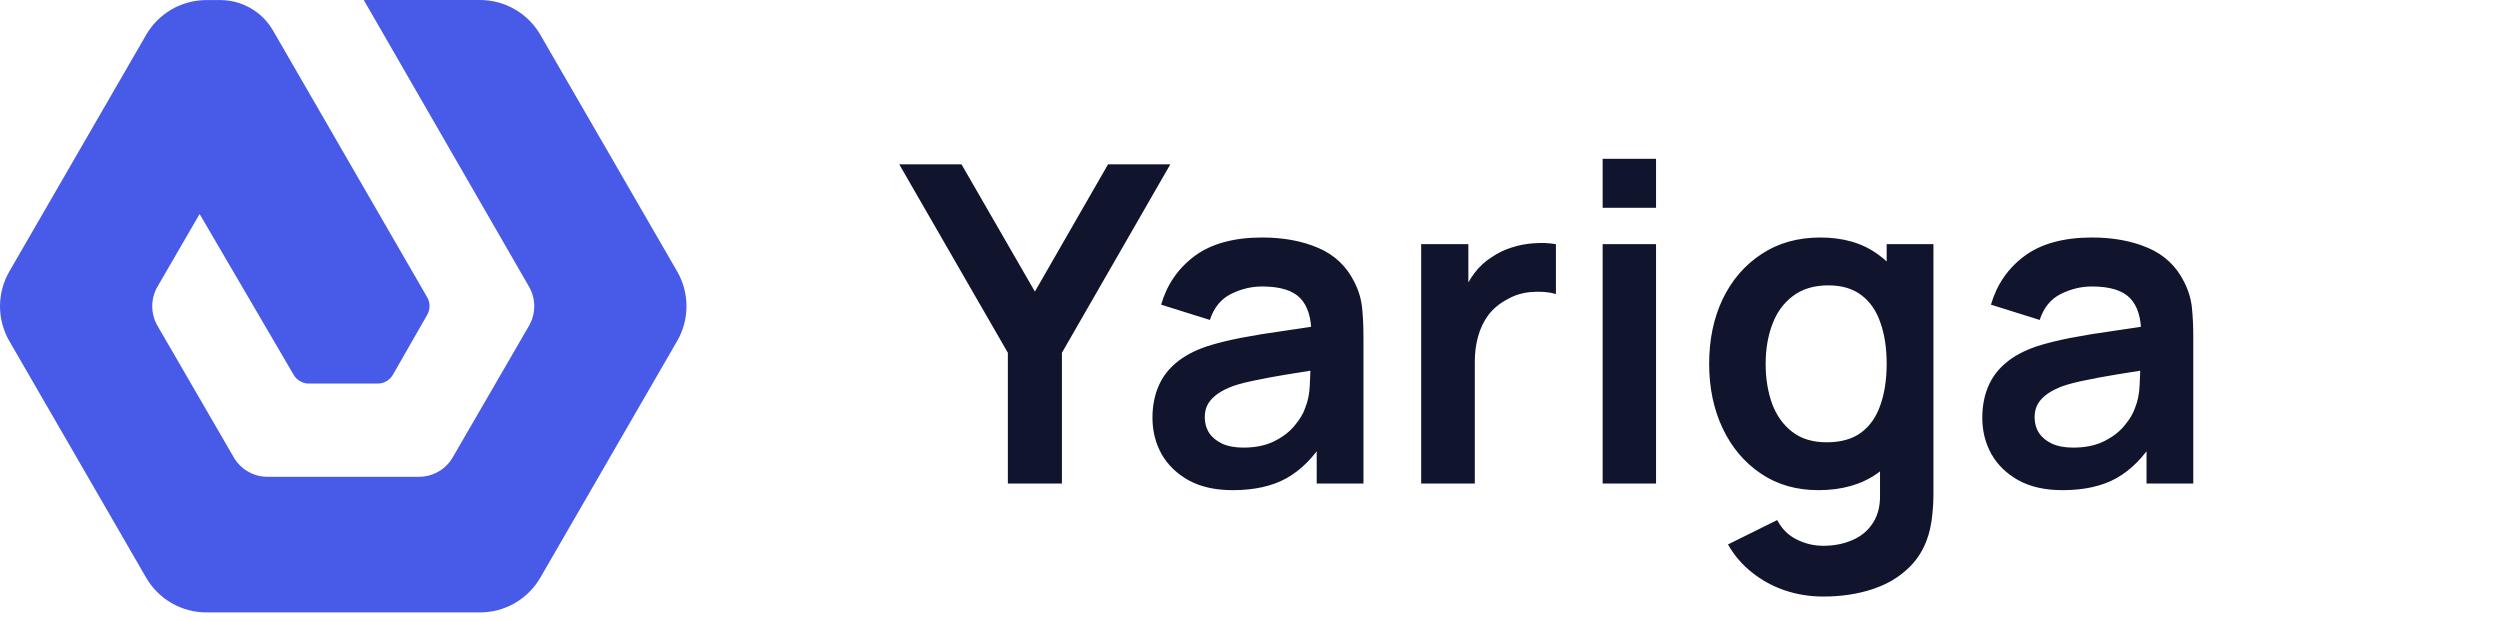
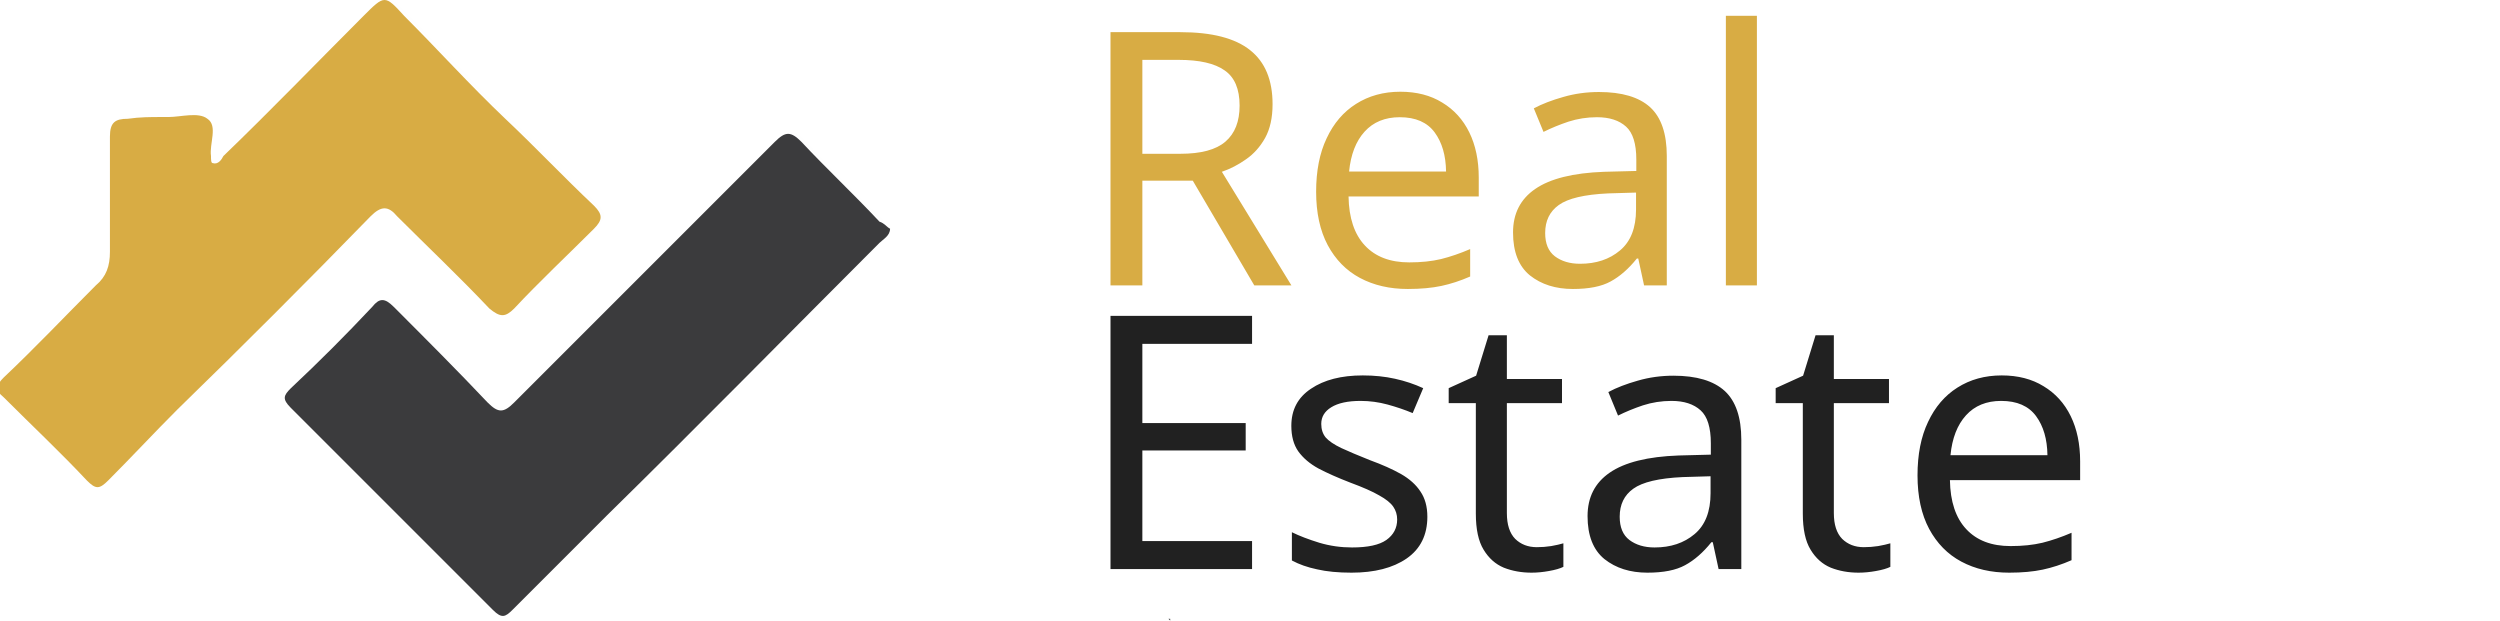
- <svg xmlns="http://www.w3.org/2000/svg" width="141" height="35" viewBox="0 0 141 35" fill="none">
-   <path d="M29.84 16.174C30.031 16.508 30.132 16.886 30.132 17.27C30.132 17.654 30.031 18.032 29.84 18.366L25.531 25.799C25.338 26.131 25.062 26.406 24.73 26.598C24.398 26.789 24.021 26.89 23.637 26.891L15.066 26.891C14.685 26.888 14.311 26.785 13.982 26.594C13.652 26.403 13.378 26.128 13.187 25.799L8.878 18.366C8.687 18.032 8.586 17.654 8.586 17.27C8.586 16.886 8.687 16.508 8.878 16.174L11.258 12.07L16.555 21.128C16.642 21.282 16.769 21.411 16.923 21.5C17.077 21.589 17.252 21.635 17.43 21.633L21.288 21.633C21.466 21.635 21.641 21.589 21.795 21.5C21.949 21.411 22.076 21.282 22.163 21.128L24.092 17.76C24.18 17.609 24.226 17.437 24.226 17.262C24.226 17.088 24.18 16.916 24.092 16.765L15.397 1.72C15.096 1.199 14.662 0.765 14.14 0.464C13.618 0.163 13.026 0.004 12.423 0.004L11.644 0.004C10.954 0.004 10.277 0.185 9.68 0.53C9.082 0.874 8.586 1.37 8.242 1.967L0.527 15.31C0.182 15.907 -7.84862e-07 16.584 -7.54727e-07 17.274C-7.24593e-07 17.963 0.182 18.64 0.527 19.237L8.242 32.58C8.587 33.177 9.083 33.672 9.68 34.016C10.278 34.36 10.955 34.541 11.644 34.54L27.074 34.54C27.764 34.54 28.441 34.359 29.038 34.014C29.636 33.67 30.131 33.174 30.476 32.577L38.191 19.233C38.536 18.637 38.718 17.959 38.718 17.27C38.718 16.581 38.536 15.903 38.191 15.306L30.476 1.963C30.131 1.366 29.636 0.87 29.038 0.526C28.441 0.181 27.764 -0 27.074 3.09408e-06L20.516 3.38073e-06L29.84 16.174Z" fill="#475BE8" />
-   <path d="M56.843 27.27V19.895L50.718 9.27H54.23L58.368 16.445L62.493 9.27H66.005L59.893 19.895V27.27H56.843ZM69.524 27.645C68.549 27.645 67.724 27.462 67.049 27.095C66.374 26.72 65.862 26.224 65.512 25.608C65.17 24.991 64.999 24.312 64.999 23.57C64.999 22.92 65.108 22.337 65.324 21.82C65.541 21.295 65.874 20.845 66.324 20.47C66.774 20.087 67.358 19.774 68.074 19.532C68.616 19.358 69.249 19.199 69.974 19.058C70.708 18.916 71.499 18.787 72.349 18.67C73.208 18.545 74.103 18.412 75.037 18.27L73.962 18.883C73.97 17.949 73.762 17.262 73.337 16.82C72.912 16.378 72.195 16.157 71.187 16.157C70.578 16.157 69.991 16.299 69.424 16.582C68.858 16.866 68.462 17.353 68.237 18.045L65.487 17.183C65.82 16.041 66.453 15.124 67.387 14.432C68.328 13.741 69.595 13.395 71.187 13.395C72.387 13.395 73.441 13.591 74.349 13.982C75.266 14.374 75.945 15.016 76.387 15.908C76.628 16.383 76.774 16.87 76.824 17.37C76.874 17.862 76.899 18.399 76.899 18.983V27.27H74.262V24.345L74.699 24.82C74.091 25.795 73.378 26.512 72.562 26.97C71.753 27.42 70.741 27.645 69.524 27.645ZM70.124 25.245C70.808 25.245 71.391 25.124 71.874 24.883C72.358 24.641 72.741 24.345 73.024 23.995C73.316 23.645 73.512 23.316 73.612 23.008C73.77 22.624 73.858 22.187 73.874 21.695C73.899 21.195 73.912 20.791 73.912 20.483L74.837 20.758C73.928 20.899 73.149 21.024 72.499 21.133C71.849 21.241 71.291 21.345 70.824 21.445C70.358 21.537 69.945 21.641 69.587 21.758C69.237 21.883 68.941 22.028 68.699 22.195C68.458 22.362 68.27 22.553 68.137 22.77C68.012 22.987 67.949 23.241 67.949 23.532C67.949 23.866 68.033 24.162 68.199 24.42C68.366 24.67 68.608 24.87 68.924 25.02C69.249 25.17 69.649 25.245 70.124 25.245ZM80.154 27.27V13.77H82.816V17.058L82.491 16.633C82.658 16.183 82.879 15.774 83.154 15.408C83.437 15.033 83.774 14.724 84.166 14.482C84.499 14.258 84.866 14.082 85.266 13.957C85.674 13.824 86.091 13.745 86.516 13.72C86.941 13.687 87.354 13.703 87.754 13.77V16.582C87.354 16.466 86.891 16.428 86.366 16.47C85.849 16.512 85.383 16.657 84.966 16.907C84.549 17.133 84.208 17.42 83.941 17.77C83.683 18.12 83.491 18.52 83.366 18.97C83.241 19.412 83.179 19.891 83.179 20.407V27.27H80.154ZM90.389 11.72V8.957H93.401V11.72H90.389ZM90.389 27.27V13.77H93.401V27.27H90.389ZM102.821 33.645C102.071 33.645 101.35 33.528 100.658 33.295C99.975 33.062 99.358 32.724 98.808 32.282C98.258 31.849 97.808 31.324 97.458 30.707L100.233 29.332C100.492 29.824 100.854 30.187 101.321 30.42C101.796 30.662 102.3 30.782 102.833 30.782C103.458 30.782 104.017 30.67 104.508 30.445C105 30.228 105.379 29.903 105.646 29.47C105.921 29.045 106.05 28.512 106.033 27.87V24.032H106.408V13.77H109.046V27.92C109.046 28.262 109.029 28.587 108.996 28.895C108.971 29.212 108.925 29.52 108.858 29.82C108.658 30.695 108.275 31.412 107.708 31.97C107.142 32.537 106.437 32.958 105.596 33.233C104.762 33.508 103.837 33.645 102.821 33.645ZM102.558 27.645C101.317 27.645 100.233 27.332 99.308 26.707C98.383 26.082 97.667 25.233 97.158 24.157C96.65 23.082 96.396 21.87 96.396 20.52C96.396 19.153 96.65 17.937 97.158 16.87C97.675 15.795 98.404 14.949 99.346 14.332C100.287 13.707 101.396 13.395 102.671 13.395C103.954 13.395 105.029 13.707 105.896 14.332C106.771 14.949 107.433 15.795 107.883 16.87C108.333 17.945 108.558 19.162 108.558 20.52C108.558 21.862 108.333 23.074 107.883 24.157C107.433 25.233 106.762 26.082 105.871 26.707C104.979 27.332 103.875 27.645 102.558 27.645ZM103.021 24.945C103.829 24.945 104.479 24.762 104.971 24.395C105.471 24.02 105.833 23.499 106.058 22.832C106.292 22.166 106.408 21.395 106.408 20.52C106.408 19.637 106.292 18.866 106.058 18.207C105.833 17.541 105.479 17.024 104.996 16.657C104.512 16.282 103.887 16.095 103.121 16.095C102.312 16.095 101.646 16.295 101.121 16.695C100.596 17.087 100.208 17.62 99.958 18.295C99.708 18.962 99.583 19.703 99.583 20.52C99.583 21.345 99.704 22.095 99.946 22.77C100.196 23.437 100.575 23.966 101.083 24.358C101.592 24.749 102.237 24.945 103.021 24.945ZM116.326 27.645C115.351 27.645 114.526 27.462 113.851 27.095C113.176 26.72 112.664 26.224 112.314 25.608C111.972 24.991 111.801 24.312 111.801 23.57C111.801 22.92 111.909 22.337 112.126 21.82C112.343 21.295 112.676 20.845 113.126 20.47C113.576 20.087 114.159 19.774 114.876 19.532C115.418 19.358 116.051 19.199 116.776 19.058C117.509 18.916 118.301 18.787 119.151 18.67C120.009 18.545 120.905 18.412 121.839 18.27L120.764 18.883C120.772 17.949 120.564 17.262 120.139 16.82C119.714 16.378 118.997 16.157 117.989 16.157C117.38 16.157 116.793 16.299 116.226 16.582C115.659 16.866 115.264 17.353 115.039 18.045L112.289 17.183C112.622 16.041 113.255 15.124 114.189 14.432C115.13 13.741 116.397 13.395 117.989 13.395C119.189 13.395 120.243 13.591 121.151 13.982C122.068 14.374 122.747 15.016 123.189 15.908C123.43 16.383 123.576 16.87 123.626 17.37C123.676 17.862 123.701 18.399 123.701 18.983V27.27H121.064V24.345L121.501 24.82C120.893 25.795 120.18 26.512 119.364 26.97C118.555 27.42 117.543 27.645 116.326 27.645ZM116.926 25.245C117.609 25.245 118.193 25.124 118.676 24.883C119.159 24.641 119.543 24.345 119.826 23.995C120.118 23.645 120.314 23.316 120.414 23.008C120.572 22.624 120.659 22.187 120.676 21.695C120.701 21.195 120.714 20.791 120.714 20.483L121.639 20.758C120.73 20.899 119.951 21.024 119.301 21.133C118.651 21.241 118.093 21.345 117.626 21.445C117.159 21.537 116.747 21.641 116.389 21.758C116.039 21.883 115.743 22.028 115.501 22.195C115.259 22.362 115.072 22.553 114.939 22.77C114.814 22.987 114.751 23.241 114.751 23.532C114.751 23.866 114.834 24.162 115.001 24.42C115.168 24.67 115.409 24.87 115.726 25.02C116.051 25.17 116.451 25.245 116.926 25.245Z" fill="#11142D" />
+ <svg xmlns="http://www.w3.org/2000/svg" version="1.1" id="Layer_1" x="0px" y="0px" viewBox="0 0 141 35" style="enable-background:new 0 0 141 35;" xml:space="preserve">
+   <style type="text/css">
+ 	.st0{fill:#475BE8;}
+ 	.st1{fill:#FEFEFE;}
+ 	.st2{fill:#D8AC44;}
+ 	.st3{fill:#3B3B3D;}
+ 	.st4{font-family:'Bosento-Regular';}
+ 	.st5{font-size:20px;}
+ 	.st6{fill:#212121;}
+ </style>
+   <path class="st0" d="M-111.1,16.2c0.2,0.3,0.3,0.7,0.3,1.1c0,0.4-0.1,0.8-0.3,1.1l-4.3,7.4c-0.2,0.3-0.5,0.6-0.8,0.8  c-0.3,0.2-0.7,0.3-1.1,0.3h-8.6c-0.4,0-0.8-0.1-1.1-0.3c-0.3-0.2-0.6-0.5-0.8-0.8l-4.3-7.4c-0.2-0.3-0.3-0.7-0.3-1.1  c0-0.4,0.1-0.8,0.3-1.1l2.4-4.1l5.3,9.1c0.1,0.2,0.2,0.3,0.4,0.4c0.2,0.1,0.3,0.1,0.5,0.1h3.9c0.2,0,0.4,0,0.5-0.1  c0.2-0.1,0.3-0.2,0.4-0.4l1.9-3.4c0.1-0.2,0.1-0.3,0.1-0.5s0-0.3-0.1-0.5l-8.7-15c-0.3-0.5-0.7-1-1.3-1.3c-0.5-0.3-1.1-0.5-1.7-0.5  l-0.8,0c-0.7,0-1.4,0.2-2,0.5c-0.6,0.3-1.1,0.8-1.4,1.4l-7.7,13.3c-0.3,0.6-0.5,1.3-0.5,2c0,0.7,0.2,1.4,0.5,2l7.7,13.3  c0.3,0.6,0.8,1.1,1.4,1.4c0.6,0.3,1.3,0.5,2,0.5h15.4c0.7,0,1.4-0.2,2-0.5c0.6-0.3,1.1-0.8,1.4-1.4l7.7-13.3c0.3-0.6,0.5-1.3,0.5-2  s-0.2-1.4-0.5-2L-110.5,2c-0.3-0.6-0.8-1.1-1.4-1.4c-0.6-0.3-1.3-0.5-2-0.5l-6.6,0L-111.1,16.2z" />
+   <g id="KQNnG0_00000173160063612104266820000012445079011798343554_">
+     <g>
+       <path class="st1" d="M9.1,6.6c-0.6,0-1.1,0-1.7,0c-0.8-0.1-1,0.2-1,1c0.1,2.2,0,4.3,0,6.5c0,0.8-0.3,1.4-0.8,1.9    c-1.8,1.7-3.5,3.5-5.2,5.2c-0.4,0.4-0.5,0.7,0,1.1c1.6,1.5,3.1,3.1,4.7,4.7c0.4,0.5,0.7,0.5,1.2,0c1.3-1.3,2.6-2.7,3.9-4    c3.7-3.6,7.3-7.2,10.9-10.9c0.6-0.6,1-0.5,1.5,0c1.7,1.8,3.5,3.5,5.2,5.2c0.5,0.5,0.8,0.5,1.4,0c1.5-1.5,3-3,4.5-4.5    c0.5-0.5,0.5-0.8,0-1.3c-1.7-1.6-3.3-3.3-5-4.9c-1.9-1.9-3.8-3.8-5.7-5.8c-1.2-1.2-1.2-1.2-2.3,0c-2.6,2.7-5.3,5.3-7.9,7.9    C12.5,9,12.3,9.4,12,9.2c-0.1,0-0.1-0.3-0.1-0.4c-0.1-0.7,0.3-1.6-0.2-2.1c-0.6-0.4-1.5-0.1-2.2-0.1C9.3,6.6,9.2,6.6,9.1,6.6z     M50.2,12.9c-0.1-0.1-0.3-0.3-0.4-0.5c-1.5-1.5-3-2.9-4.4-4.5c-0.6-0.6-0.9-0.6-1.5,0c-4.9,4.9-9.8,9.8-14.7,14.7    c-0.6,0.6-0.9,0.6-1.5,0c-1.8-1.8-3.6-3.6-5.3-5.4c-0.4-0.5-0.7-0.5-1.2,0c-1.5,1.6-3,3.1-4.6,4.6c-0.4,0.4-0.5,0.7,0,1.1    c3.8,3.8,7.6,7.5,11.4,11.4c0.5,0.5,0.7,0.4,1.1,0c1.7-1.8,3.5-3.5,5.3-5.3c5.1-5.1,10.2-10.2,15.3-15.3    C49.8,13.5,50.1,13.3,50.2,12.9z" />
+       <path class="st2" d="M9.1,6.6c0.1,0,0.3,0,0.4,0c0.7,0,1.7-0.3,2.2,0.1c0.6,0.4,0.1,1.4,0.2,2.1c0,0.2,0,0.4,0.1,0.4    c0.3,0.1,0.5-0.2,0.6-0.4c2.7-2.6,5.3-5.3,7.9-7.9c1.2-1.2,1.2-1.2,2.3,0c1.9,1.9,3.7,3.9,5.7,5.8c1.7,1.6,3.3,3.3,5,4.9    c0.5,0.5,0.5,0.8,0,1.3c-1.5,1.5-3.1,3-4.5,4.5c-0.5,0.5-0.8,0.5-1.4,0c-1.7-1.8-3.5-3.5-5.2-5.2c-0.5-0.6-0.9-0.6-1.5,0    c-3.6,3.7-7.2,7.3-10.9,10.9c-1.3,1.3-2.6,2.7-3.9,4c-0.5,0.5-0.7,0.5-1.2,0c-1.5-1.6-3.1-3.1-4.7-4.7c-0.5-0.4-0.4-0.7,0-1.1    c1.8-1.7,3.5-3.5,5.2-5.2c0.6-0.5,0.8-1.1,0.8-1.9c0-2.2,0-4.3,0-6.5c0-0.8,0.3-1,1-1C7.9,6.6,8.5,6.6,9.1,6.6z" />
+       <path class="st3" d="M50.2,12.9c0,0.4-0.4,0.6-0.6,0.8C44.5,18.8,39.4,24,34.2,29.1c-1.8,1.8-3.5,3.5-5.3,5.3    c-0.4,0.4-0.6,0.5-1.1,0c-3.8-3.8-7.6-7.6-11.4-11.4c-0.5-0.5-0.4-0.7,0-1.1c1.6-1.5,3.1-3,4.6-4.6c0.4-0.5,0.7-0.5,1.2,0    c1.8,1.8,3.6,3.6,5.3,5.4c0.6,0.6,0.9,0.6,1.5,0c4.9-4.9,9.8-9.8,14.7-14.7c0.6-0.6,0.9-0.6,1.5,0c1.4,1.5,3,3,4.4,4.5    C49.9,12.6,50,12.8,50.2,12.9z" />
+       <polygon class="st3" points="66,35 65.9,34.9 66,34.9   " />
+     </g>
+   </g>
+   <text transform="matrix(1 0 0 1 60.6945 16.0954)">
+     <tspan x="0" y="0" class="st2 st4 st5">Real</tspan>
+     <tspan x="0" y="16" class="st6 st4 st5">Estate</tspan>
+   </text>
</svg>
